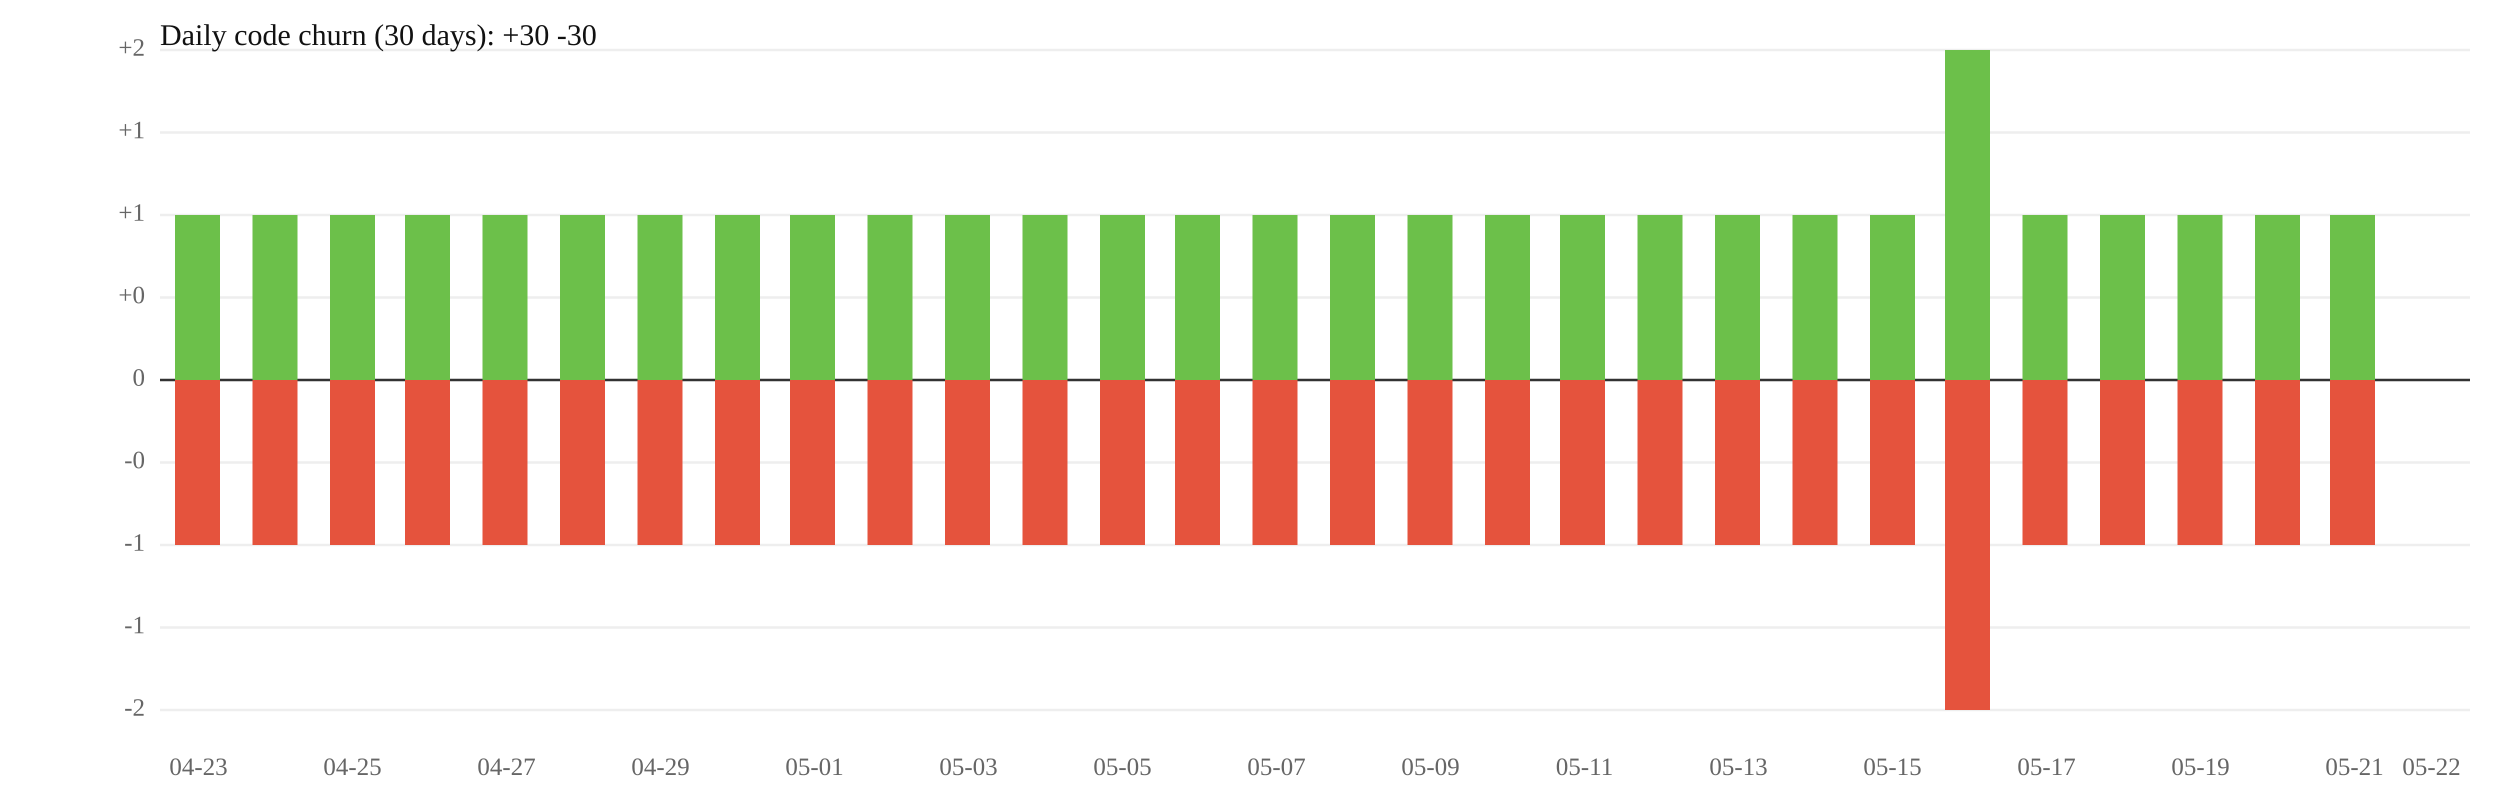
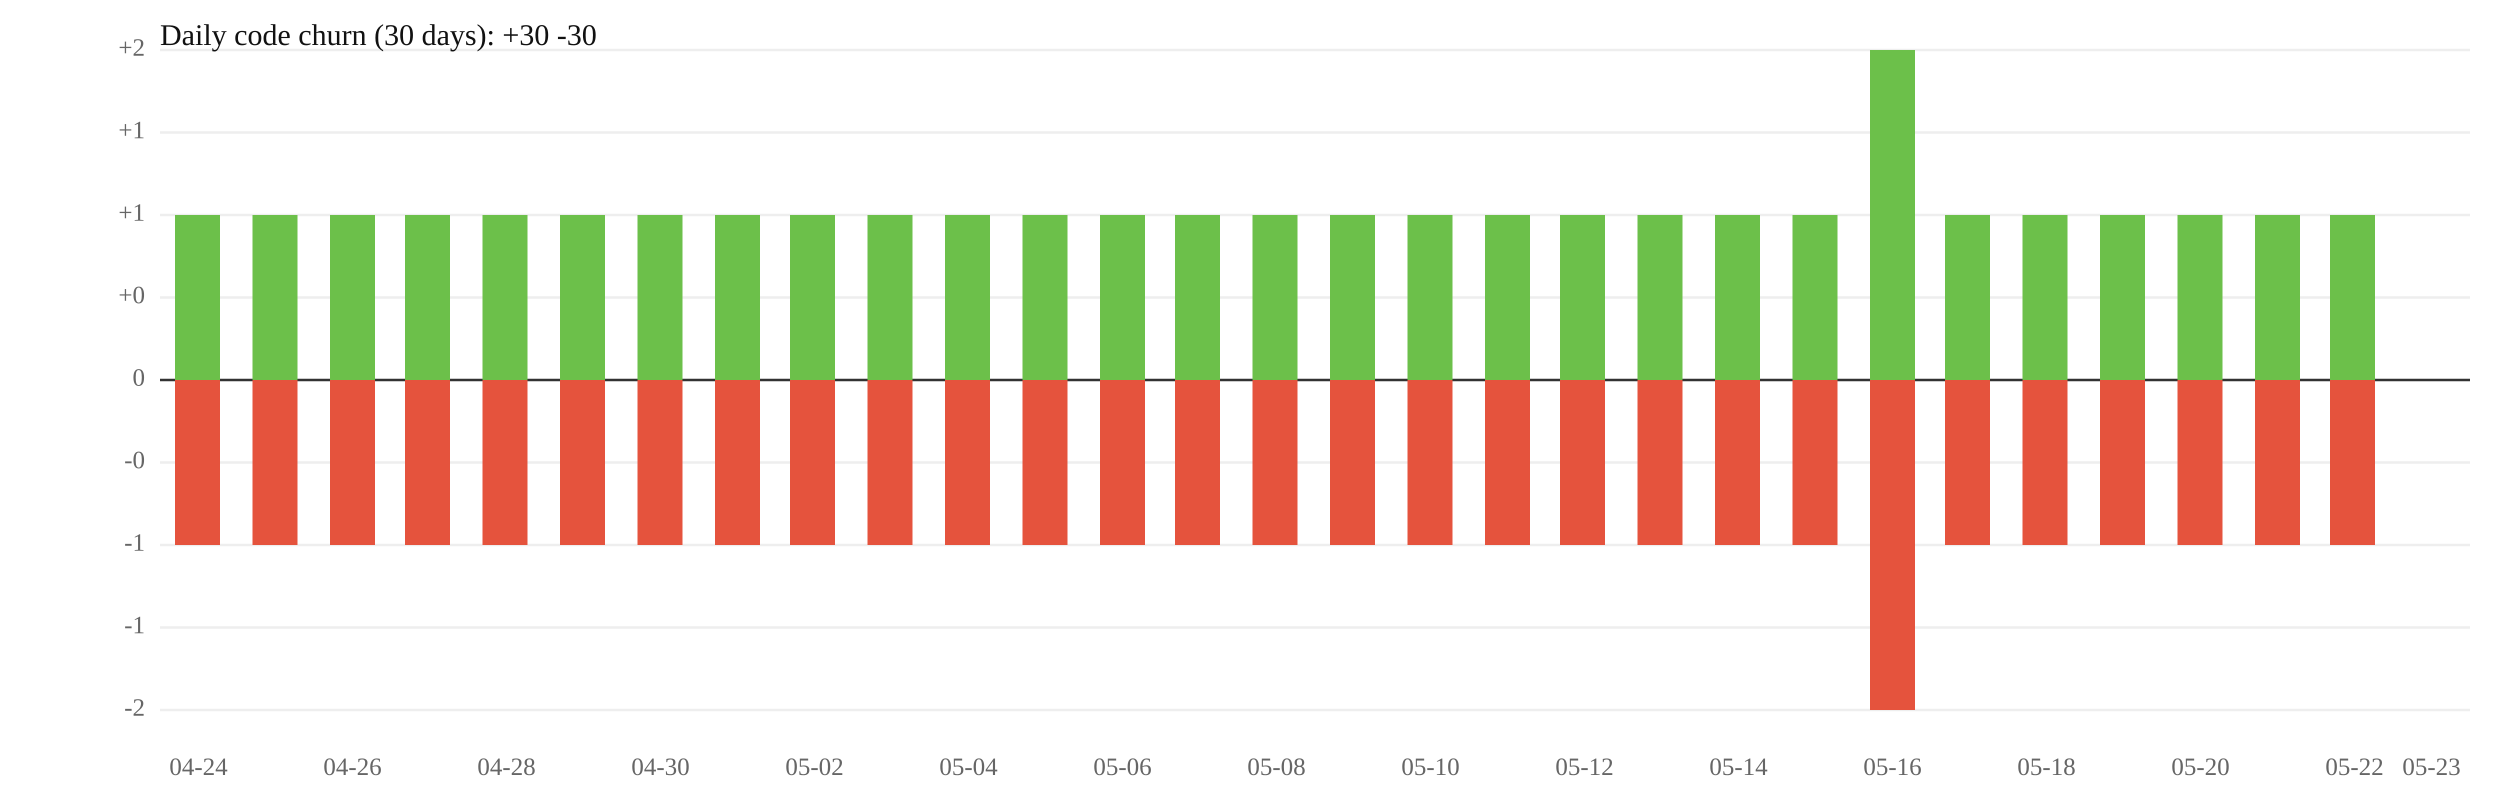
<svg xmlns="http://www.w3.org/2000/svg" width="1000" height="320" viewBox="0 0 1000 320">
  <rect width="100%" height="100%" fill="white" />
  <line x1="64" y1="119" x2="988" y2="119" stroke="#eee" />
  <line x1="64" y1="185" x2="988" y2="185" stroke="#eee" />
  <text x="58" y="119" font-size="10" text-anchor="end" dominant-baseline="middle" fill="#666">+0</text>
  <text x="58" y="185" font-size="10" text-anchor="end" dominant-baseline="middle" fill="#666">-0</text>
  <line x1="64" y1="86" x2="988" y2="86" stroke="#eee" />
  <line x1="64" y1="218" x2="988" y2="218" stroke="#eee" />
  <text x="58" y="86" font-size="10" text-anchor="end" dominant-baseline="middle" fill="#666">+1</text>
  <text x="58" y="218" font-size="10" text-anchor="end" dominant-baseline="middle" fill="#666">-1</text>
  <line x1="64" y1="53" x2="988" y2="53" stroke="#eee" />
  <line x1="64" y1="251" x2="988" y2="251" stroke="#eee" />
  <text x="58" y="53" font-size="10" text-anchor="end" dominant-baseline="middle" fill="#666">+1</text>
  <text x="58" y="251" font-size="10" text-anchor="end" dominant-baseline="middle" fill="#666">-1</text>
  <line x1="64" y1="20" x2="988" y2="20" stroke="#eee" />
  <line x1="64" y1="284" x2="988" y2="284" stroke="#eee" />
  <text x="58" y="20" font-size="10" text-anchor="end" dominant-baseline="middle" fill="#666">+2</text>
  <text x="58" y="284" font-size="10" text-anchor="end" dominant-baseline="middle" fill="#666">-2</text>
  <line x1="64" y1="152" x2="988" y2="152" stroke="#333" />
  <text x="58" y="152" font-size="10" text-anchor="end" dominant-baseline="middle" fill="#666">0</text>
  <rect x="70" y="86" width="18" height="66" fill="#6cc04a" />
  <rect x="70" y="152" width="18" height="66" fill="#e5533d" />
  <rect x="101" y="86" width="18" height="66" fill="#6cc04a" />
  <rect x="101" y="152" width="18" height="66" fill="#e5533d" />
  <rect x="132" y="86" width="18" height="66" fill="#6cc04a" />
  <rect x="132" y="152" width="18" height="66" fill="#e5533d" />
  <rect x="162" y="86" width="18" height="66" fill="#6cc04a" />
  <rect x="162" y="152" width="18" height="66" fill="#e5533d" />
  <rect x="193" y="86" width="18" height="66" fill="#6cc04a" />
  <rect x="193" y="152" width="18" height="66" fill="#e5533d" />
  <rect x="224" y="86" width="18" height="66" fill="#6cc04a" />
  <rect x="224" y="152" width="18" height="66" fill="#e5533d" />
  <rect x="255" y="86" width="18" height="66" fill="#6cc04a" />
  <rect x="255" y="152" width="18" height="66" fill="#e5533d" />
  <rect x="286" y="86" width="18" height="66" fill="#6cc04a" />
  <rect x="286" y="152" width="18" height="66" fill="#e5533d" />
  <rect x="316" y="86" width="18" height="66" fill="#6cc04a" />
  <rect x="316" y="152" width="18" height="66" fill="#e5533d" />
  <rect x="347" y="86" width="18" height="66" fill="#6cc04a" />
  <rect x="347" y="152" width="18" height="66" fill="#e5533d" />
  <rect x="378" y="86" width="18" height="66" fill="#6cc04a" />
  <rect x="378" y="152" width="18" height="66" fill="#e5533d" />
  <rect x="409" y="86" width="18" height="66" fill="#6cc04a" />
  <rect x="409" y="152" width="18" height="66" fill="#e5533d" />
  <rect x="440" y="86" width="18" height="66" fill="#6cc04a" />
  <rect x="440" y="152" width="18" height="66" fill="#e5533d" />
  <rect x="470" y="86" width="18" height="66" fill="#6cc04a" />
  <rect x="470" y="152" width="18" height="66" fill="#e5533d" />
  <rect x="501" y="86" width="18" height="66" fill="#6cc04a" />
  <rect x="501" y="152" width="18" height="66" fill="#e5533d" />
  <rect x="532" y="86" width="18" height="66" fill="#6cc04a" />
  <rect x="532" y="152" width="18" height="66" fill="#e5533d" />
  <rect x="563" y="86" width="18" height="66" fill="#6cc04a" />
  <rect x="563" y="152" width="18" height="66" fill="#e5533d" />
  <rect x="594" y="86" width="18" height="66" fill="#6cc04a" />
  <rect x="594" y="152" width="18" height="66" fill="#e5533d" />
  <rect x="624" y="86" width="18" height="66" fill="#6cc04a" />
  <rect x="624" y="152" width="18" height="66" fill="#e5533d" />
  <rect x="655" y="86" width="18" height="66" fill="#6cc04a" />
  <rect x="655" y="152" width="18" height="66" fill="#e5533d" />
  <rect x="686" y="86" width="18" height="66" fill="#6cc04a" />
  <rect x="686" y="152" width="18" height="66" fill="#e5533d" />
  <rect x="717" y="86" width="18" height="66" fill="#6cc04a" />
  <rect x="717" y="152" width="18" height="66" fill="#e5533d" />
-   <rect x="748" y="86" width="18" height="66" fill="#6cc04a" />
-   <rect x="748" y="152" width="18" height="66" fill="#e5533d" />
-   <rect x="778" y="20" width="18" height="132" fill="#6cc04a" />
-   <rect x="778" y="152" width="18" height="132" fill="#e5533d" />
+   <rect x="748" y="20" width="18" height="132" fill="#6cc04a" />
+   <rect x="748" y="152" width="18" height="132" fill="#e5533d" />
+   <rect x="778" y="86" width="18" height="66" fill="#6cc04a" />
+   <rect x="778" y="152" width="18" height="66" fill="#e5533d" />
  <rect x="809" y="86" width="18" height="66" fill="#6cc04a" />
  <rect x="809" y="152" width="18" height="66" fill="#e5533d" />
  <rect x="840" y="86" width="18" height="66" fill="#6cc04a" />
  <rect x="840" y="152" width="18" height="66" fill="#e5533d" />
  <rect x="871" y="86" width="18" height="66" fill="#6cc04a" />
  <rect x="871" y="152" width="18" height="66" fill="#e5533d" />
  <rect x="902" y="86" width="18" height="66" fill="#6cc04a" />
  <rect x="902" y="152" width="18" height="66" fill="#e5533d" />
  <rect x="932" y="86" width="18" height="66" fill="#6cc04a" />
  <rect x="932" y="152" width="18" height="66" fill="#e5533d" />
-   <text x="79.4" y="310" font-size="10" text-anchor="middle" fill="#666">04-23</text>
-   <text x="141.0" y="310" font-size="10" text-anchor="middle" fill="#666">04-25</text>
-   <text x="202.6" y="310" font-size="10" text-anchor="middle" fill="#666">04-27</text>
-   <text x="264.2" y="310" font-size="10" text-anchor="middle" fill="#666">04-29</text>
-   <text x="325.8" y="310" font-size="10" text-anchor="middle" fill="#666">05-01</text>
-   <text x="387.4" y="310" font-size="10" text-anchor="middle" fill="#666">05-03</text>
-   <text x="449.0" y="310" font-size="10" text-anchor="middle" fill="#666">05-05</text>
-   <text x="510.6" y="310" font-size="10" text-anchor="middle" fill="#666">05-07</text>
-   <text x="572.2" y="310" font-size="10" text-anchor="middle" fill="#666">05-09</text>
-   <text x="633.8" y="310" font-size="10" text-anchor="middle" fill="#666">05-11</text>
-   <text x="695.4" y="310" font-size="10" text-anchor="middle" fill="#666">05-13</text>
-   <text x="757.0" y="310" font-size="10" text-anchor="middle" fill="#666">05-15</text>
-   <text x="818.6" y="310" font-size="10" text-anchor="middle" fill="#666">05-17</text>
-   <text x="880.2" y="310" font-size="10" text-anchor="middle" fill="#666">05-19</text>
-   <text x="941.8" y="310" font-size="10" text-anchor="middle" fill="#666">05-21</text>
-   <text x="972.6" y="310" font-size="10" text-anchor="middle" fill="#666">05-22</text>
+   <text x="79.4" y="310" font-size="10" text-anchor="middle" fill="#666">04-24</text>
+   <text x="141.0" y="310" font-size="10" text-anchor="middle" fill="#666">04-26</text>
+   <text x="202.6" y="310" font-size="10" text-anchor="middle" fill="#666">04-28</text>
+   <text x="264.2" y="310" font-size="10" text-anchor="middle" fill="#666">04-30</text>
+   <text x="325.8" y="310" font-size="10" text-anchor="middle" fill="#666">05-02</text>
+   <text x="387.4" y="310" font-size="10" text-anchor="middle" fill="#666">05-04</text>
+   <text x="449.0" y="310" font-size="10" text-anchor="middle" fill="#666">05-06</text>
+   <text x="510.6" y="310" font-size="10" text-anchor="middle" fill="#666">05-08</text>
+   <text x="572.2" y="310" font-size="10" text-anchor="middle" fill="#666">05-10</text>
+   <text x="633.8" y="310" font-size="10" text-anchor="middle" fill="#666">05-12</text>
+   <text x="695.4" y="310" font-size="10" text-anchor="middle" fill="#666">05-14</text>
+   <text x="757.0" y="310" font-size="10" text-anchor="middle" fill="#666">05-16</text>
+   <text x="818.6" y="310" font-size="10" text-anchor="middle" fill="#666">05-18</text>
+   <text x="880.2" y="310" font-size="10" text-anchor="middle" fill="#666">05-20</text>
+   <text x="941.8" y="310" font-size="10" text-anchor="middle" fill="#666">05-22</text>
+   <text x="972.6" y="310" font-size="10" text-anchor="middle" fill="#666">05-23</text>
  <text x="64" y="18" font-size="12" fill="#111">Daily code churn (30 days): +30  -30</text>
</svg>
